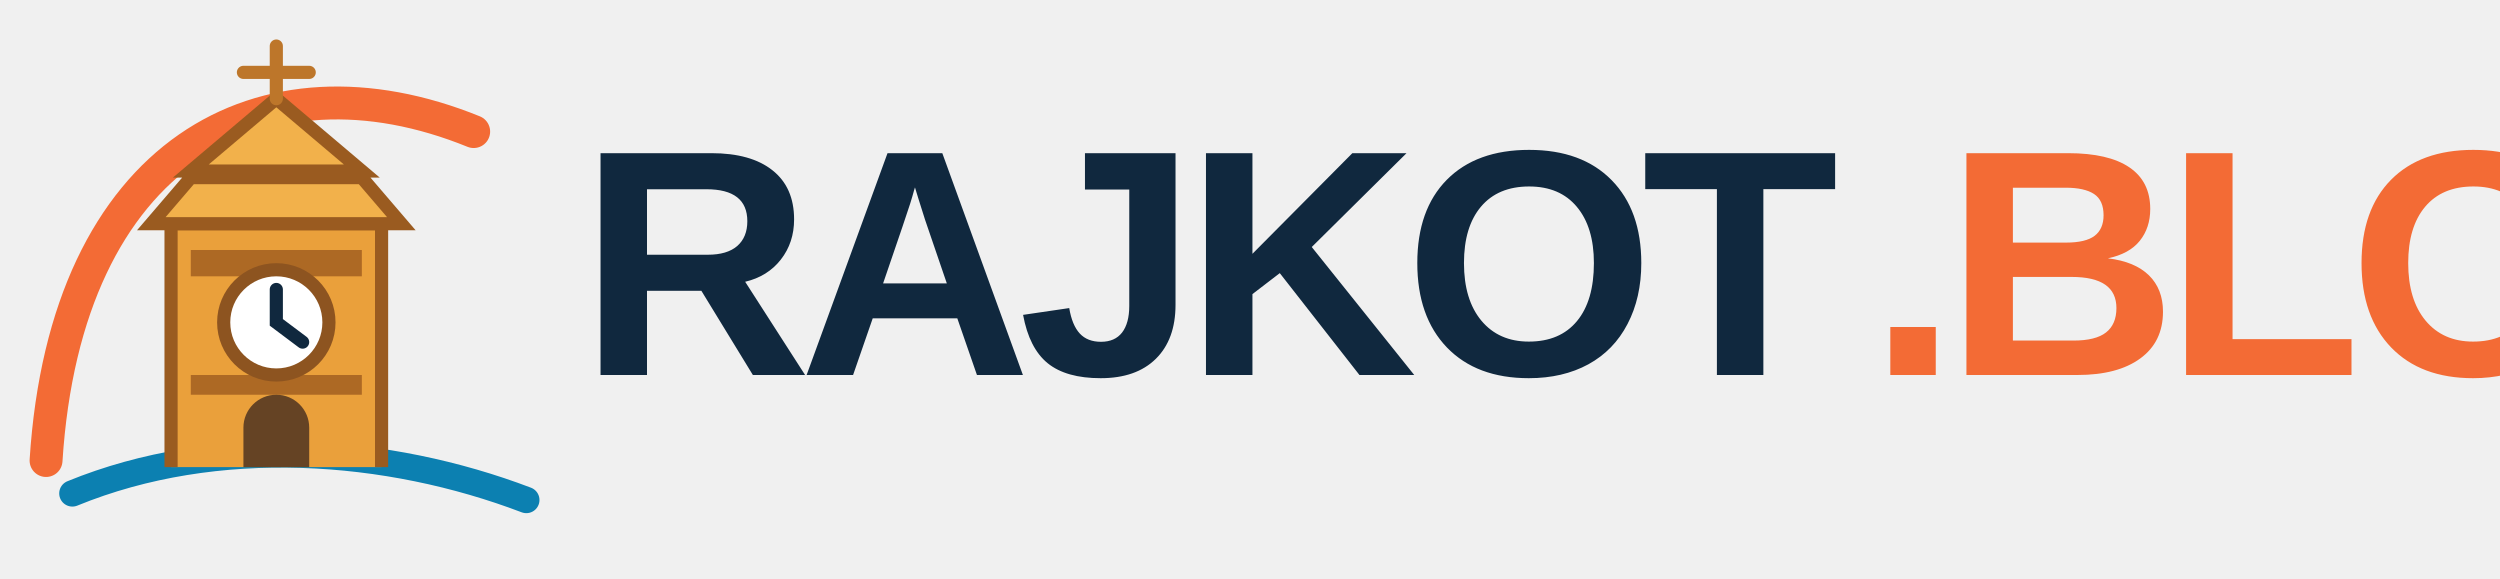
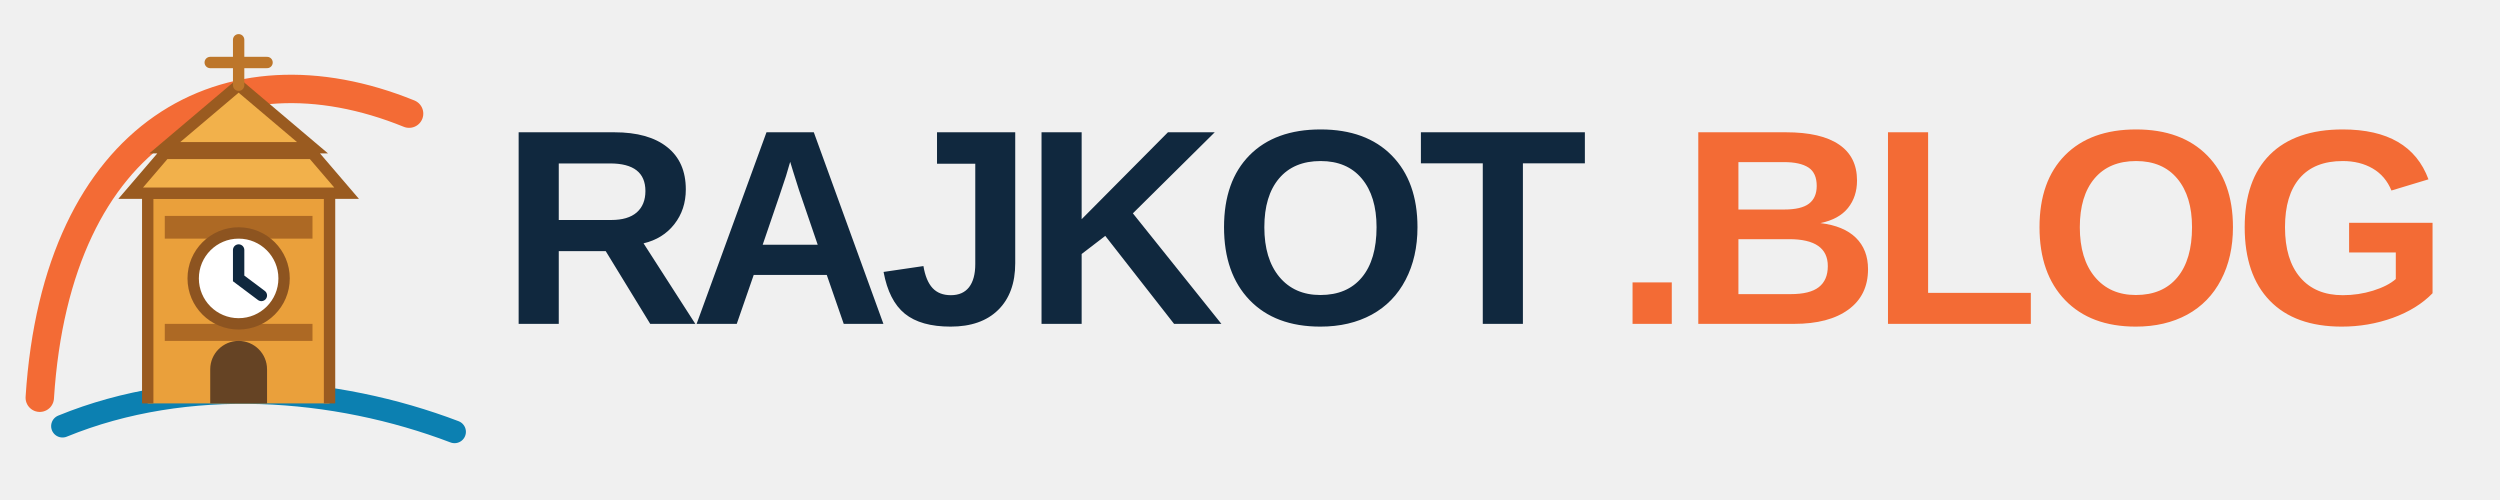
- <svg xmlns="http://www.w3.org/2000/svg" viewBox="0 0 380 88" role="img" aria-labelledby="title">
+ <svg xmlns="http://www.w3.org/2000/svg" viewBox="0 0 440 88" role="img" aria-labelledby="title">
  <g transform="translate(0 1)">
    <path d="M7 69C10 22 40 6 72 19" fill="none" stroke="#f36b35" stroke-width="5" stroke-linecap="round" />
    <path d="M11 74C33 65 59 67 80 75" fill="none" stroke="#0c80b1" stroke-width="4" stroke-linecap="round" />
    <path d="M26 70V33h32v37" fill="#eaa03b" stroke="#9a5b20" stroke-width="2" />
    <path d="M23 33h38l-6-7H29zM29 25l13-11 13 11z" fill="#f2b14b" stroke="#9a5b20" stroke-width="2" />
    <path d="M42 14V6M37 10h10" stroke="#bd762a" stroke-width="2" stroke-linecap="round" />
    <path d="M29 37h26v4H29zM29 56h26v3H29z" fill="#ad6924" />
    <circle cx="42" cy="48" r="8" fill="#fff" stroke="#8d5420" stroke-width="2" />
    <path d="M42 43v5l4 3" fill="none" stroke="#10283e" stroke-width="2" stroke-linecap="round" />
    <path d="M37 70v-6a5 5 0 0 1 10 0v6" fill="#654324" />
  </g>
  <text x="88" y="57" font-family="Arial,Helvetica,sans-serif" font-size="49" font-weight="900" letter-spacing="-2" fill="#10283e">RAJKOT</text>
  <text x="284" y="57" font-family="Arial,Helvetica,sans-serif" font-size="49" font-weight="900" letter-spacing="-2" fill="#f36b35">.BLOG</text>
</svg>
